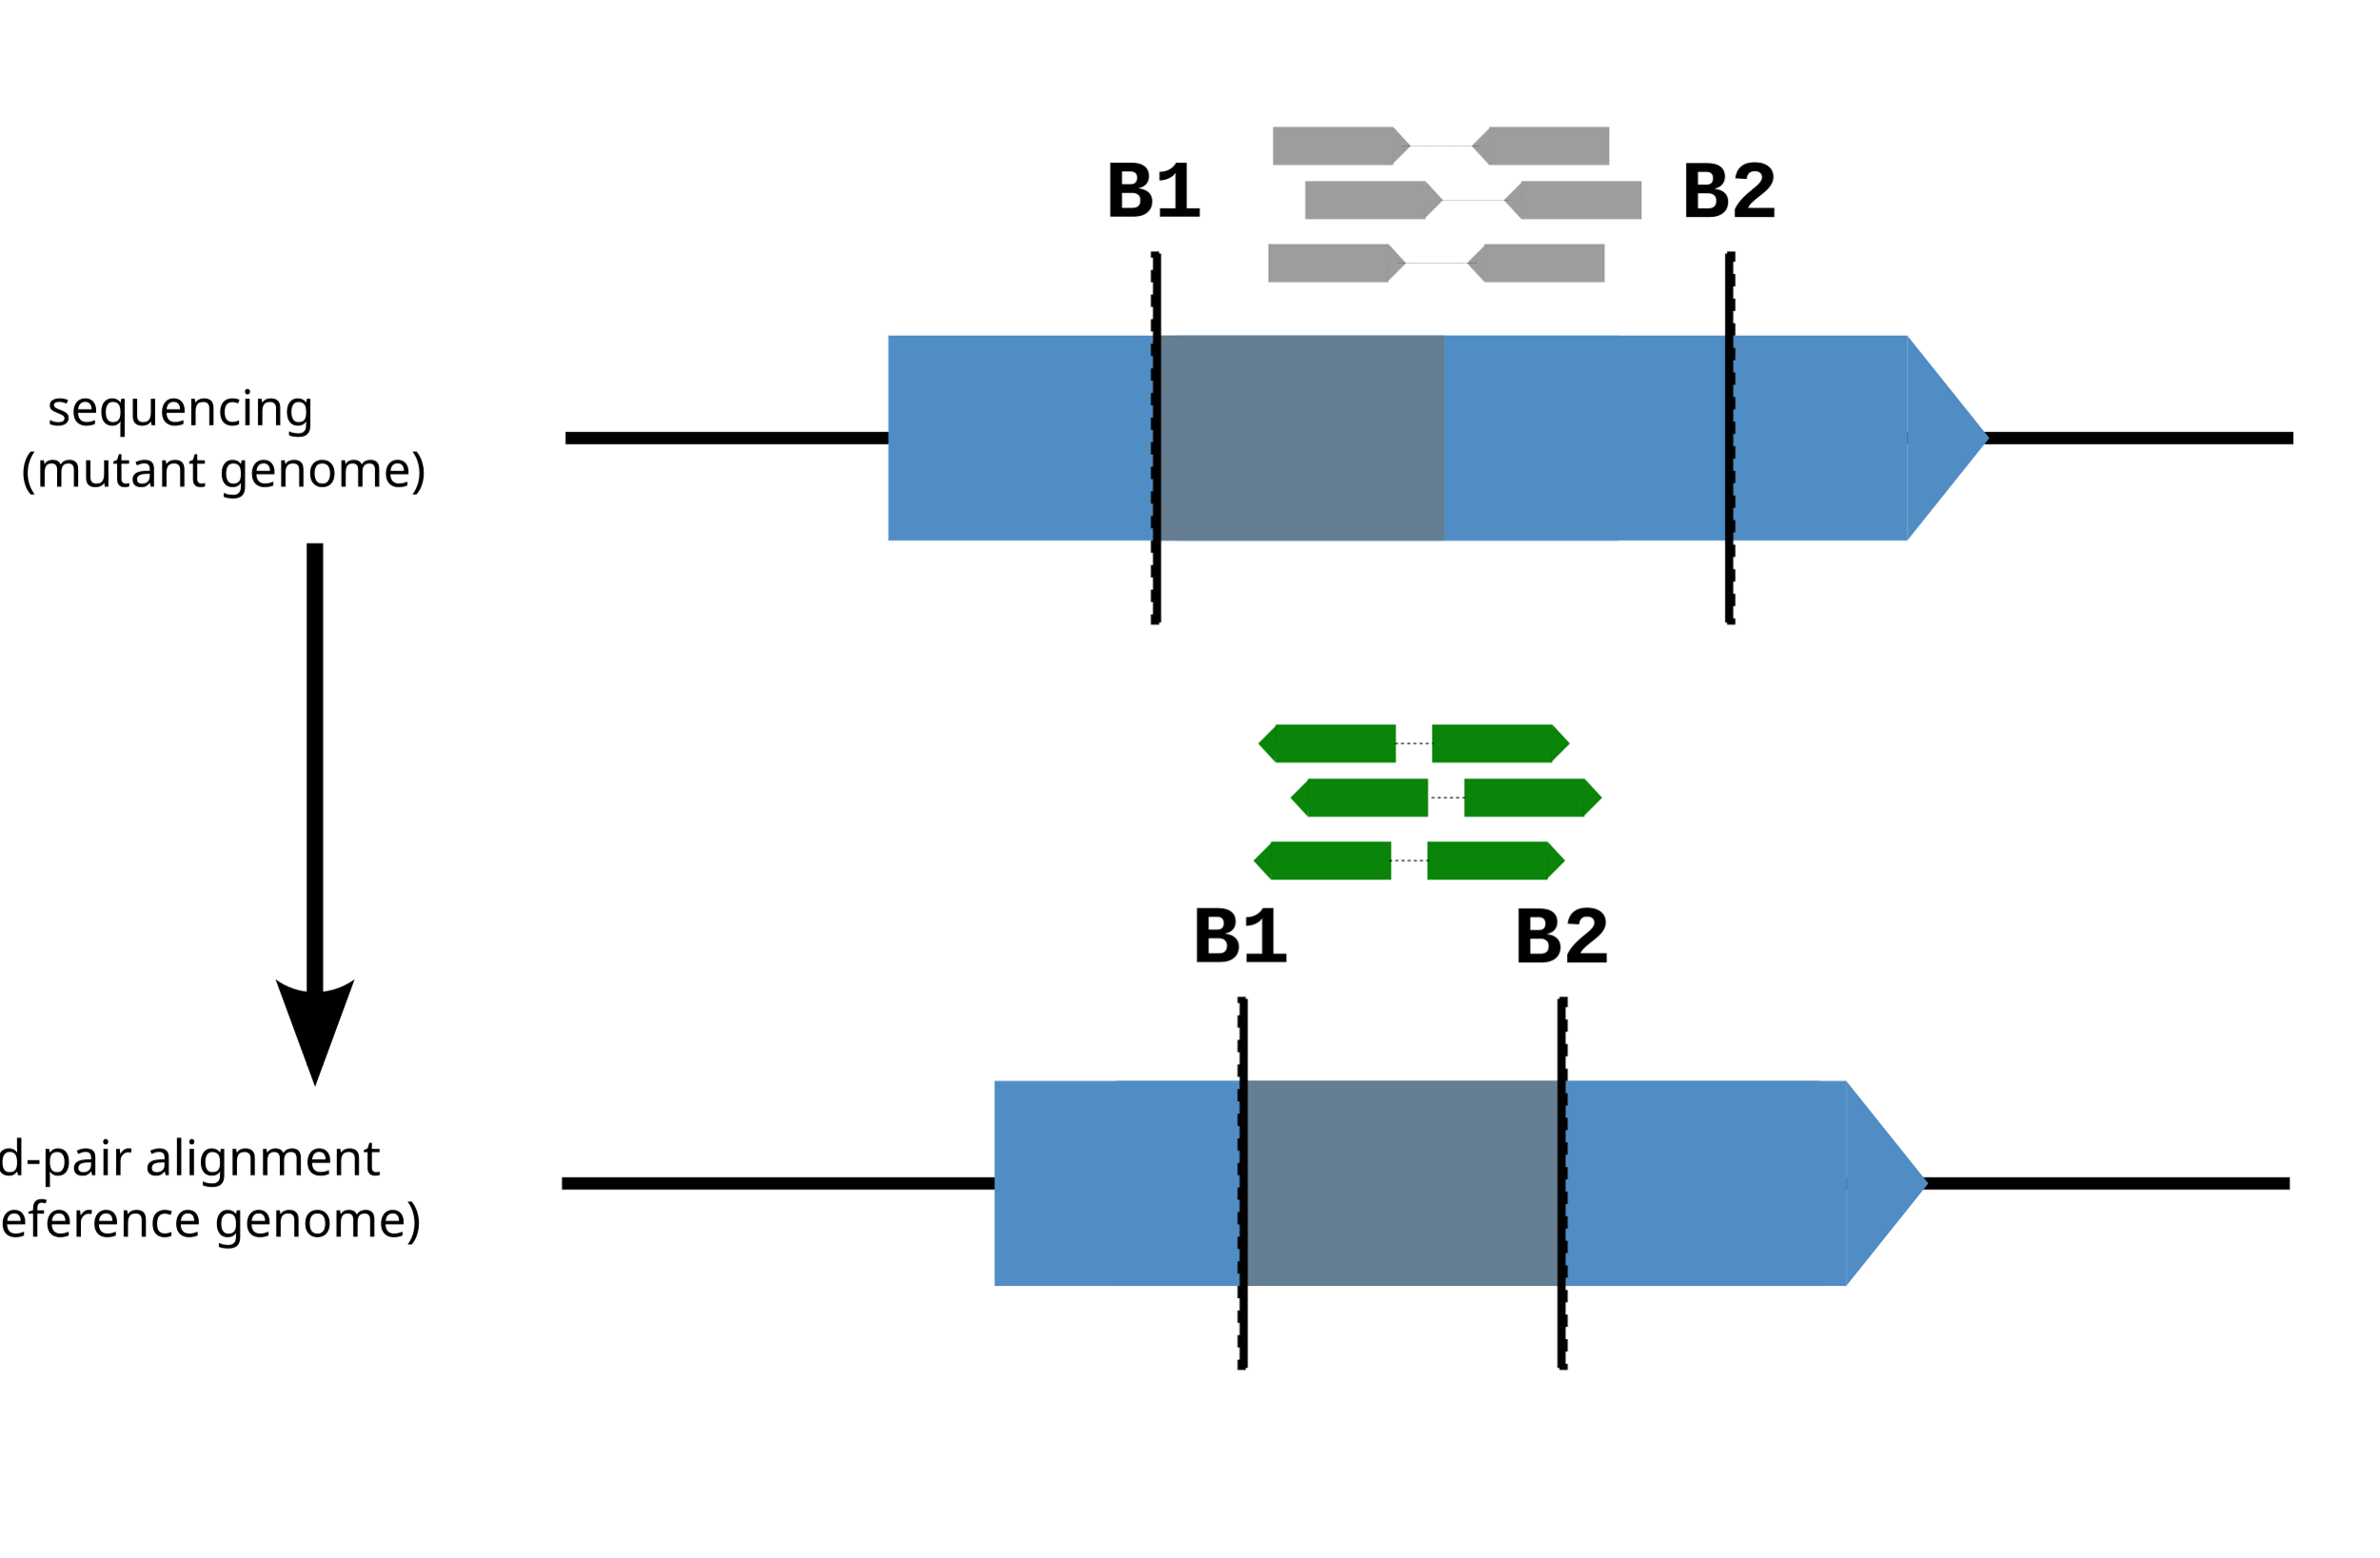
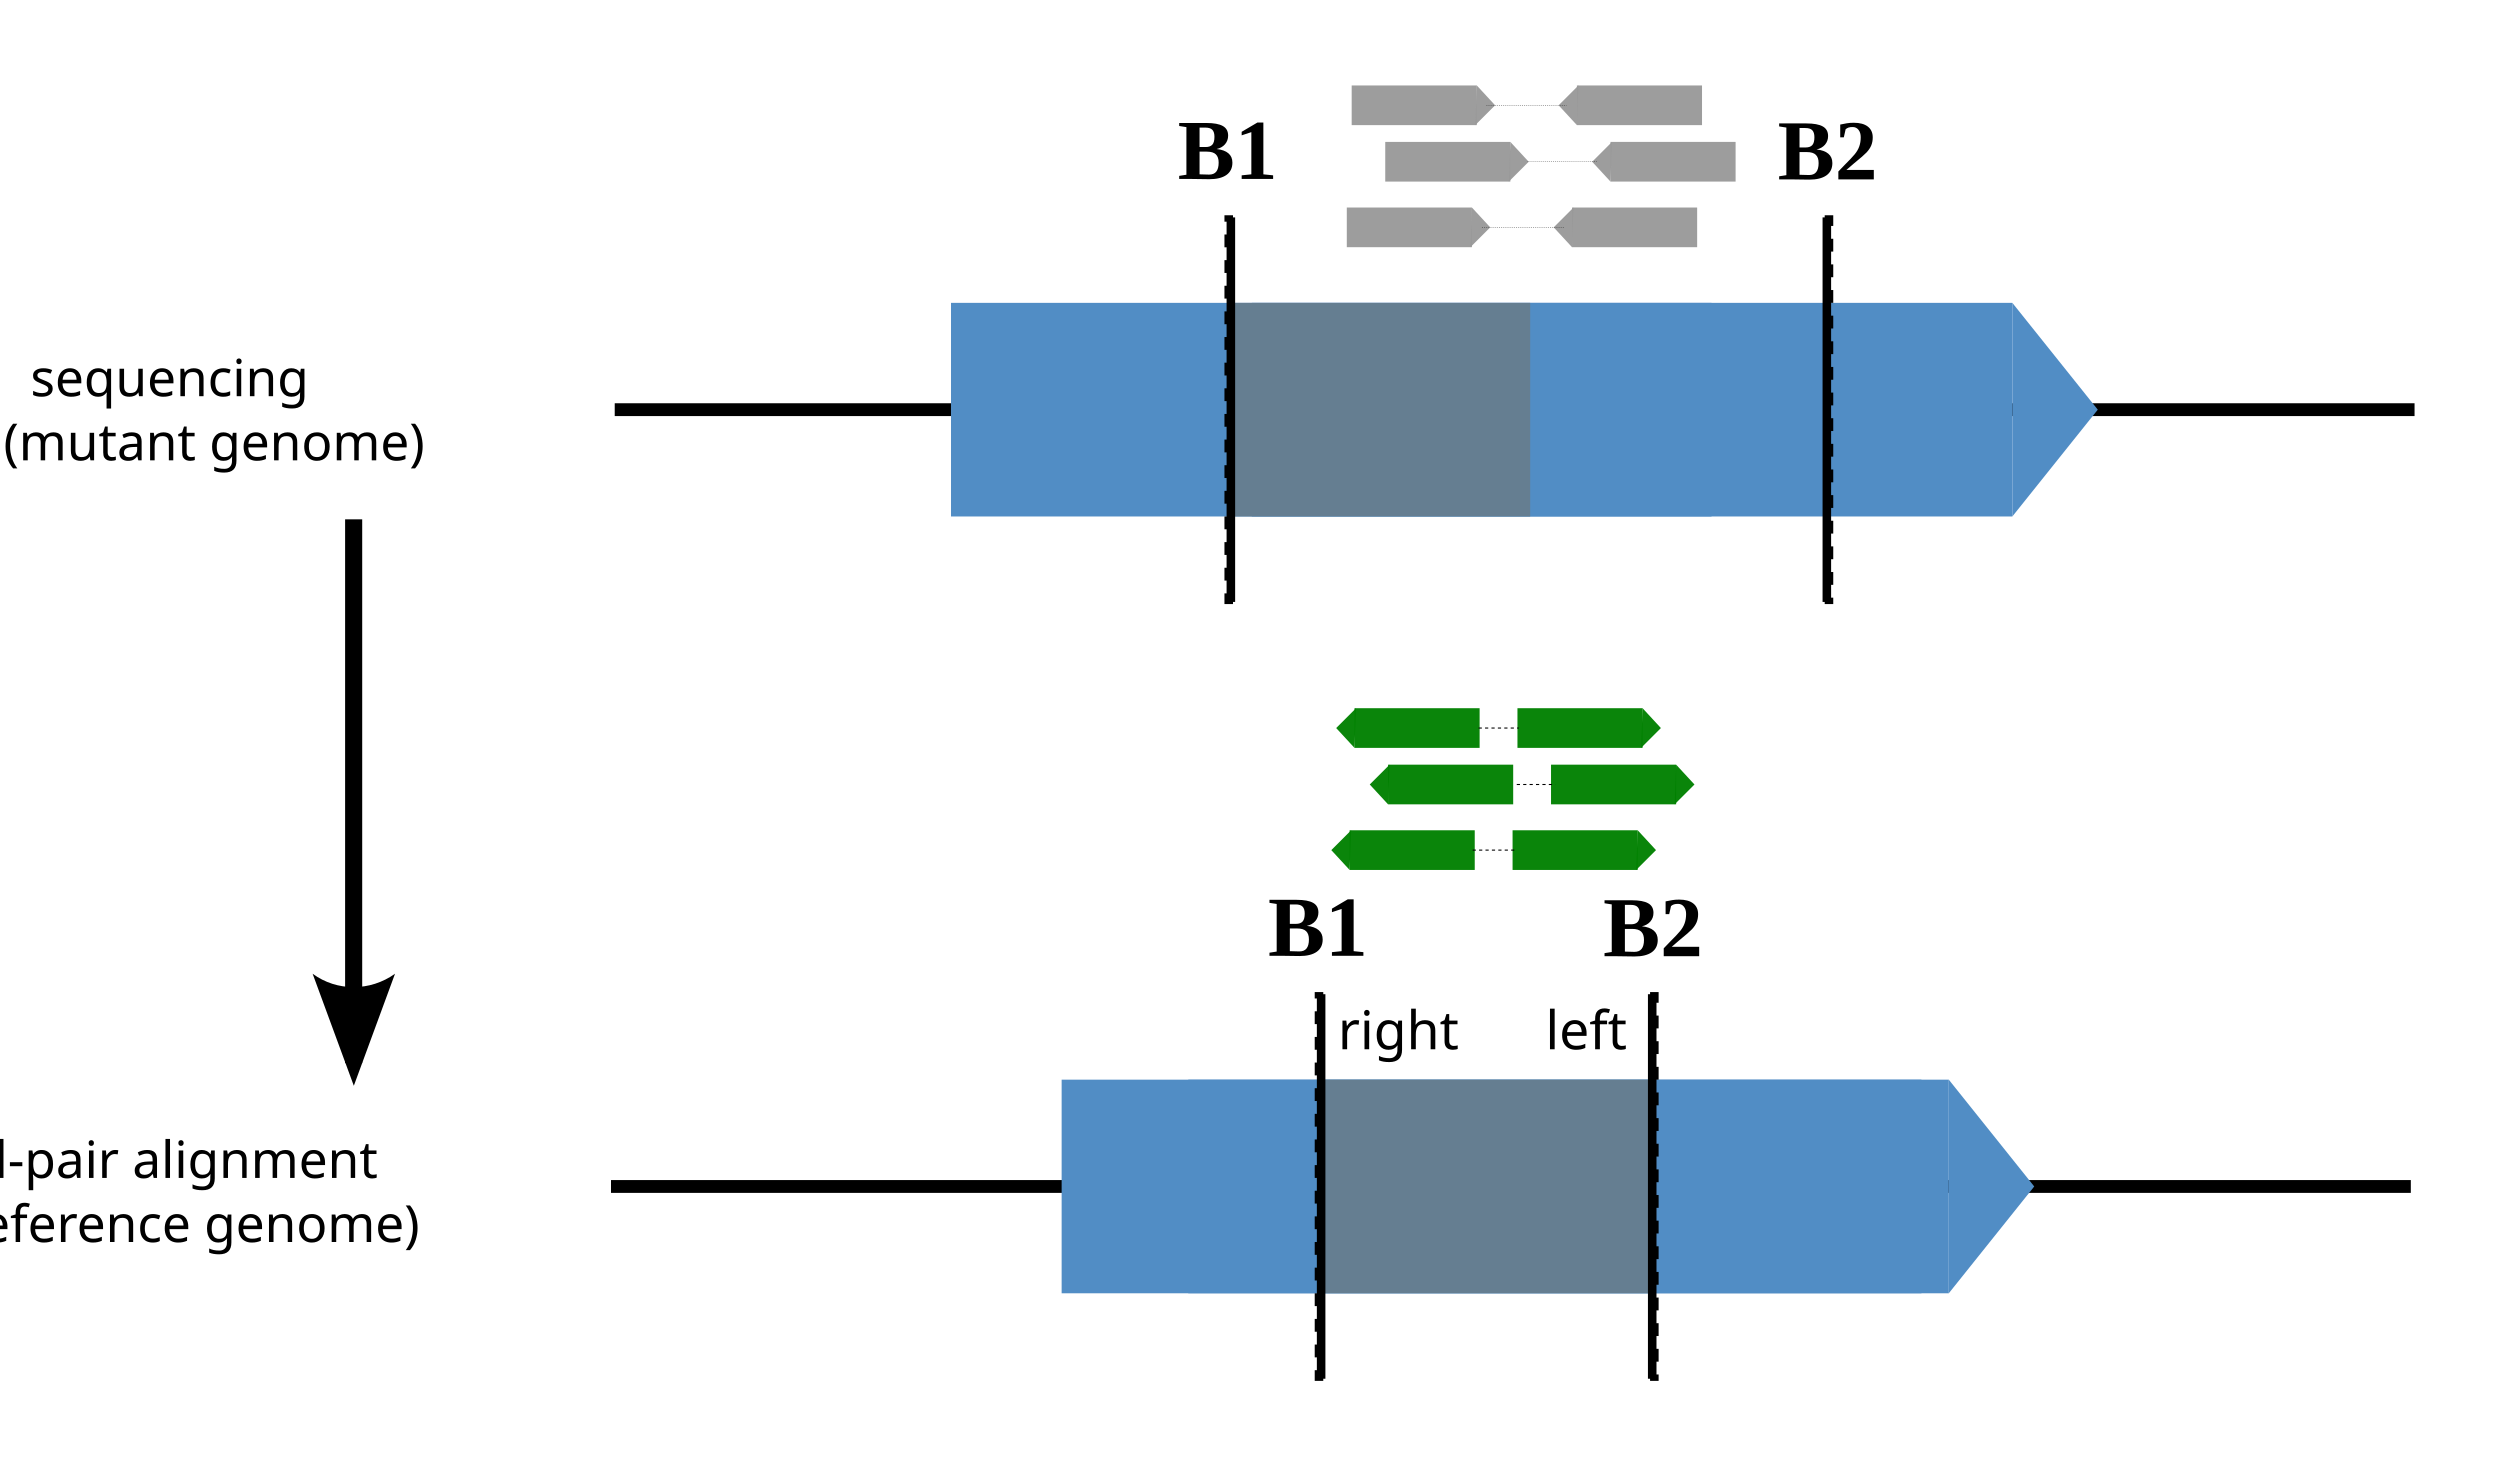
- <svg xmlns="http://www.w3.org/2000/svg" width="580" height="380" id="svg12545" version="1.1">
+ <svg xmlns="http://www.w3.org/2000/svg" width="585.132" height="343.197" id="svg12545" version="1.1">
  <defs id="defs12547">
-     <marker orient="auto" refY="0.0" refX="0.0" id="Arrow2Mend" style="overflow:visible;">
-       <path id="path14577" style="font-size:12.0;fill-rule:evenodd;stroke-width:0.625;stroke-linejoin:round;" d="M 8.719,4.034 L -2.207,0.016 L 8.719,-4.002 C 6.973,-1.63 6.983,1.616 8.719,4.034 z " transform="scale(0.6) rotate(180) translate(0,0)" />
+     <marker orient="auto" refY="0" refX="0" id="Arrow2Mend" style="overflow:visible">
+       <path id="path14577" style="font-size:12px;fill-rule:evenodd;stroke-width:0.625;stroke-linejoin:round" d="M 8.719,4.034 -2.207,0.016 8.719,-4.002 c -1.745,2.372 -1.735,5.617 -6e-7,8.035 z" transform="scale(-0.6,-0.6)" />
    </marker>
-     <marker orient="auto" refY="0.0" refX="0.0" id="Arrow2Lend" style="overflow:visible;">
-       <path id="path14571" style="font-size:12.0;fill-rule:evenodd;stroke-width:0.625;stroke-linejoin:round;" d="M 8.719,4.034 L -2.207,0.016 L 8.719,-4.002 C 6.973,-1.63 6.983,1.616 8.719,4.034 z " transform="scale(1.1) rotate(180) translate(1,0)" />
+     <marker orient="auto" refY="0" refX="0" id="Arrow2Lend" style="overflow:visible">
+       <path id="path14571" style="font-size:12px;fill-rule:evenodd;stroke-width:0.625;stroke-linejoin:round" d="M 8.719,4.034 -2.207,0.016 8.719,-4.002 c -1.745,2.372 -1.735,5.617 -6e-7,8.035 z" transform="matrix(-1.1,0,0,-1.1,-1.1,0)" />
    </marker>
  </defs>
-   <g id="layer1" transform="translate(-43.60548,-6.627683)">
-     <rect id="rect5199-3-4" y="111.972" x="181.481" width="421.254" height="3" class="scaffold" style="fill:#000000" />
-     <g id="g15559" transform="translate(0,0.6969691)">
-       <rect id="rect5203-7-8-2" y="87.775" x="330.595" width="178" height="50" style="fill:#518dc5" />
-       <polyline transform="translate(330.5954,87.77482)" id="polyline5205-0-0-9" points="178.0,0 198.0,25.0 178.0,50" style="fill:#518dc5" />
-     </g>
-     <text id="text5207-4" y="179.921" x="399.088" style="font-size:28px;font-weight:bold;text-anchor:middle;fill:#000000;font-family:'consolas, courier new, monospace'" class="label" />
-     <g id="g13489" style="fill:#008000" transform="matrix(-1,0,0,-1,481.3396,307.851)">
-       <rect y="86.648" x="98.571" height="9.286" width="29.286" id="rect12713" style="opacity:0.96;fill:#008000;fill-opacity:1;stroke:none" />
-       <path id="path12715" d="M 127.857,86.648 132.143,91.291 127.5,95.934" style="opacity:0.96;fill:#008000;stroke:none" />
-     </g>
-     <g transform="translate(293.0539,125.2694)" id="g13489-3" style="fill:#008000">
-       <rect y="86.648" x="98.571" height="9.286" width="29.286" id="rect12713-4" style="opacity:0.96;fill:#008000;fill-opacity:1;stroke:none" />
-       <path id="path12715-2" d="M 127.857,86.648 132.143,91.291 127.5,95.934" style="opacity:0.96;fill:#008000;stroke:none" />
-     </g>
-     <path style="fill:#008000;stroke:#000000;stroke-width:0.25;stroke-linecap:butt;stroke-linejoin:miter;stroke-miterlimit:4;stroke-opacity:1;stroke-dasharray:0.75, 0.75;stroke-dashoffset:0" d="M 382.284,216.56 392.112,216.56" id="path13602" />
-     <g id="g13489-2" style="fill:#008000" transform="matrix(-1,0,0,-1,490.3396,292.4938)">
-       <rect y="86.648" x="98.571" height="9.286" width="29.286" id="rect12713-8" style="opacity:0.96;fill:#008000;fill-opacity:1;stroke:none" />
-       <path id="path12715-8" d="M 127.857,86.648 132.143,91.291 127.5,95.934" style="opacity:0.96;fill:#008000;stroke:none" />
-     </g>
-     <g transform="translate(302.0539,109.9123)" id="g13489-3-8" style="fill:#008000">
-       <rect y="86.648" x="98.571" height="9.286" width="29.286" id="rect12713-4-1" style="opacity:0.96;fill:#008000;fill-opacity:1;stroke:none" />
-       <path id="path12715-2-2" d="M 127.857,86.648 132.143,91.291 127.5,95.934" style="opacity:0.96;fill:#008000;stroke:none" />
-     </g>
-     <path style="fill:#008000;stroke:#000000;stroke-width:0.25;stroke-linecap:butt;stroke-linejoin:miter;stroke-miterlimit:4;stroke-opacity:1;stroke-dasharray:0.75, 0.75;stroke-dashoffset:0" d="M 392.605,201.203 401.62,201.203" id="path13602-5" />
-     <g id="g15713" transform="matrix(-1,0,0,-1,720.2506,209.549)" style="fill:#008000">
-       <rect y="16.917" x="336.34" height="9.286" width="29.286" id="rect12713-0" style="opacity:0.96;fill:#008000;fill-opacity:1;stroke:none" />
-       <path id="path12715-4" d="M 365.625,16.917 369.911,21.56 365.268,26.203" style="opacity:0.96;fill:#008000;stroke:none" />
-     </g>
-     <g id="g15717" transform="matrix(-1,0,0,-1,839.1077,209.549)" style="fill:#008000">
-       <rect transform="scale(-1,-1)" y="-26.203" x="-446.34" height="9.286" width="29.286" id="rect12713-4-2" style="opacity:0.96;fill:#008000;fill-opacity:1;stroke:none" />
-       <path id="path12715-2-24" d="M 417.054,26.203 412.768,21.56 417.411,16.917" style="opacity:0.96;fill:#008000;stroke:none" />
-     </g>
-     <path style="fill:#008000;stroke:#000000;stroke-width:0.25;stroke-linecap:butt;stroke-linejoin:miter;stroke-miterlimit:4;stroke-opacity:1;stroke-dasharray:0.75, 0.75;stroke-dashoffset:0" d="M 383.682,187.989 393.087,187.989" id="path13602-7" />
-     <text xml:space="preserve" style="font-size:40px;font-style:normal;font-weight:normal;fill:#000000;fill-opacity:1;stroke:none;font-family:sans;-inkscape-font-specification:sans" x="124.107" y="110.323" id="text14338">
-       <tspan id="tspan14340" x="124.107" y="110.323" style="font-size:12px;text-align:center;text-anchor:middle">sequencing</tspan>
-       <tspan x="124.107" y="125.323" style="font-size:12px;text-align:center;text-anchor:middle" id="tspan14456">(mutant genome)</tspan>
-     </text>
-     <text xml:space="preserve" style="font-size:40px;font-style:normal;font-weight:normal;fill:#000000;fill-opacity:1;stroke:none;font-family:sans;-inkscape-font-specification:sans" x="116.741" y="293.291" id="text14338-5">
-       <tspan x="116.741" y="293.291" style="font-size:12px;text-align:center;text-anchor:middle" id="tspan14367">read-pair alignment</tspan>
-       <tspan x="116.741" y="308.291" style="font-size:12px;text-align:center;text-anchor:middle" id="tspan14460">(reference genome)</tspan>
-     </text>
-     <path style="fill:none;stroke:#000000;stroke-width:4;stroke-linecap:butt;stroke-linejoin:miter;stroke-opacity:1;marker-end:url(#Arrow2Mend);stroke-miterlimit:4;stroke-dasharray:none" d="M 76.772,132.513 76.772,259.792" id="path14545" transform="translate(43.60548,6.627683)" />
-     <rect style="fill:#518dc5" height="50" width="178" x="260.189" y="88.472" id="rect5203-7-8" />
-     <text class="label" style="font-size:20px;font-weight:bold;text-anchor:middle;fill:#000000;font-family:'consolas, courier new, monospace'" x="465.362" y="59.574" id="text5223-7-1-1">B2</text>
-     <text class="label" style="font-size:20px;font-weight:bold;text-anchor:middle;fill:#000000;font-family:'consolas, courier new, monospace'" x="324.94" y="59.472" id="text5223-7-5">B1</text>
-     <g id="g12649-7" transform="translate(70.21508,-58.04874)">
-       <rect id="rect5225-4-1-3" y="126.521" x="394.965" width="1" height="90" style="fill:none;stroke:#000000;stroke-dasharray:3, 3" />
-       <line id="line5227-1-3-0" y2="126.521" y1="216.521" x2="394.965" x1="394.965" style="stroke:#000000;stroke-width:2" />
-     </g>
-     <rect style="fill:#657e91" height="50" width="70" x="325.75" y="88.472" id="rect5203-7-8-5-0" />
-     <g id="g15700" transform="matrix(-1,0,0,-1,650.8786,226.9436)">
-       <rect id="rect5225-4-10" y="68.472" x="325.189" width="1" height="90" style="fill:none;stroke:#000000;stroke-dasharray:3, 3" />
-       <line id="line5227-1-6" y2="158.472" y1="68.472" x2="325.189" x1="325.189" style="stroke:#000000;stroke-width:2" />
-     </g>
-     <rect id="rect5199-3-4-8" y="293.786" x="180.608" width="421.254" height="3" class="scaffold" style="fill:#000000" />
-     <g id="g15559-7" transform="translate(-14.87312,182.5107)">
-       <rect id="rect5203-7-8-2-4" y="87.775" x="330.595" width="178" height="50" style="fill:#518dc5" />
-       <polyline transform="translate(330.5954,87.77482)" id="polyline5205-0-0-9-8" points="178.0,0 198.0,25.0 178.0,50" style="fill:#518dc5" />
-     </g>
-     <g id="g13489-4" style="fill:#999999" transform="translate(254.2522,-20.48822)">
-       <rect y="86.648" x="98.571" height="9.286" width="29.286" id="rect12713-6" style="opacity:0.96;fill:#999999;fill-opacity:1;stroke:none" />
-       <path id="path12715-7" d="M 127.857,86.648 132.143,91.291 127.5,95.934" style="opacity:0.96;fill:#999999;stroke:none" />
-     </g>
-     <g transform="matrix(-1,0,0,-1,533.395,162.0933)" id="g13489-3-81" style="fill:#999999">
-       <rect y="86.648" x="98.571" height="9.286" width="29.286" id="rect12713-4-15" style="opacity:0.96;fill:#999999;fill-opacity:1;stroke:none" />
-       <path id="path12715-2-1" d="M 127.857,86.648 132.143,91.291 127.5,95.934" style="opacity:0.96;fill:#999999;stroke:none" />
-     </g>
-     <path style="fill:none;stroke:#000000;stroke-width:0.083;stroke-linecap:butt;stroke-linejoin:miter;stroke-miterlimit:4;stroke-opacity:1;stroke-dasharray:0.249, 0.249;stroke-dashoffset:0" d="M 384.454,70.803 403.624,70.803" id="path13602-6" />
-     <g id="g13489-2-9" style="fill:#999999" transform="translate(263.2522,-35.84537)">
-       <rect y="86.648" x="98.571" height="9.286" width="29.286" id="rect12713-8-1" style="opacity:0.96;fill:#999999;fill-opacity:1;stroke:none" />
-       <path id="path12715-8-2" d="M 127.857,86.648 132.143,91.291 127.5,95.934" style="opacity:0.96;fill:#999999;stroke:none" />
-     </g>
-     <g transform="matrix(-1,0,0,-1,542.395,146.7361)" id="g13489-3-8-3" style="fill:#999999">
-       <rect y="86.648" x="98.571" height="9.286" width="29.286" id="rect12713-4-1-7" style="opacity:0.96;fill:#999999;fill-opacity:1;stroke:none" />
-       <path id="path12715-2-2-7" d="M 127.857,86.648 132.143,91.291 127.5,95.934" style="opacity:0.96;fill:#999999;stroke:none" />
-     </g>
-     <path style="fill:none;stroke:#000000;stroke-width:0.076;stroke-linecap:butt;stroke-linejoin:miter;stroke-miterlimit:4;stroke-opacity:1;stroke-dasharray:0.229, 0.229;stroke-dashoffset:0" d="M 395.133,55.445 411.346,55.445" id="path13602-5-7" />
-     <rect style="opacity:0.96;fill:#999999;fill-opacity:1;stroke:none" id="rect12713-0-8" width="29.286" height="9.286" x="353.966" y="37.588" />
-     <path style="opacity:0.96;fill:#999999;stroke:none" d="M 383.252,37.588 387.538,42.231 382.895,46.874" id="path12715-4-4" />
-     <rect style="opacity:0.96;fill:#999999;fill-opacity:1;stroke:none" id="rect12713-4-2-0" width="29.286" height="9.286" x="-435.966" y="-46.874" transform="scale(-1,-1)" />
-     <path style="opacity:0.96;fill:#999999;stroke:none" d="M 406.681,46.874 402.395,42.231 407.038,37.588" id="path12715-2-24-3" />
-     <path style="fill:none;stroke:#000000;stroke-width:0.082;stroke-linecap:butt;stroke-linejoin:miter;stroke-miterlimit:4;stroke-opacity:1;stroke-dasharray:0.245, 0.245;stroke-dashoffset:0" d="M 385.492,42.231 404.244,42.231" id="path13602-7-8" />
-     <rect style="fill:#518dc5" height="50" width="201.234" x="286.083" y="270.286" id="rect5203-7-8-7" />
-     <text class="label" style="font-size:20px;font-weight:bold;text-anchor:middle;fill:#000000;font-family:'consolas, courier new, monospace'" x="424.489" y="241.388" id="text5223-7-1-1-0">B2</text>
-     <text class="label" style="font-size:20px;font-weight:bold;text-anchor:middle;fill:#000000;font-family:'consolas, courier new, monospace'" x="346.067" y="241.286" id="text5223-7-5-7">B1</text>
-     <rect style="fill:#657e91" height="50" width="77.576" x="346.592" y="270.286" id="rect5203-7-8-5-7" />
-     <g id="g15704" transform="matrix(-1,0,0,-1,825.1145,590.5711)">
-       <g transform="matrix(-1,0,0,-1,795.7725,466.8061)" id="g12649-7-1">
-         <rect style="fill:none;stroke:#000000;stroke-dasharray:3, 3" height="90" width="1" x="394.965" y="126.521" id="rect5225-4-1-3-7" />
-         <line style="stroke:#000000;stroke-width:2" x1="394.965" x2="394.965" y1="216.521" y2="126.521" id="line5227-1-3-0-6" />
+   <g id="layer1" transform="translate(-37.60281,-17.58822)">
+     <text id="text5207-4" y="179.921" x="399.088" style="font-weight:bold;font-size:28px;text-anchor:middle;fill:#000000" class="label" />
+     <g id="g9328">
+       <rect style="fill:#000000" class="scaffold" height="3" width="421.254" x="181.481" y="111.972" id="rect5199-3-4" />
+       <g transform="translate(0,0.6969691)" id="g15559">
+         <rect style="fill:#518dc5" height="50" width="178" x="330.595" y="87.775" id="rect5203-7-8-2" />
+         <polyline style="fill:#518dc5" points="178.0,0 198.0,25.0 178.0,50" id="polyline5205-0-0-9" transform="translate(330.5954,87.77482)" />
+       </g>
+       <g transform="matrix(-1,0,0,-1,481.3396,307.851)" style="fill:#008000" id="g13489">
+         <rect style="opacity:0.96;fill:#008000;fill-opacity:1;stroke:none" id="rect12713" width="29.286" height="9.286" x="98.571" y="86.648" />
+         <path style="opacity:0.96;fill:#008000;stroke:none" d="m 127.857,86.648 4.286,4.643 L 127.5,95.934" id="path12715" />
+       </g>
+       <g style="fill:#008000" id="g13489-3" transform="translate(293.0539,125.2694)">
+         <rect style="opacity:0.96;fill:#008000;fill-opacity:1;stroke:none" id="rect12713-4" width="29.286" height="9.286" x="98.571" y="86.648" />
+         <path style="opacity:0.96;fill:#008000;stroke:none" d="m 127.857,86.648 4.286,4.643 L 127.5,95.934" id="path12715-2" />
+       </g>
+       <path id="path13602" d="m 382.284,216.56 9.829,0" style="fill:#008000;stroke:#000000;stroke-width:0.25;stroke-linecap:butt;stroke-linejoin:miter;stroke-miterlimit:4;stroke-dasharray:0.75, 0.75;stroke-dashoffset:0;stroke-opacity:1" />
+       <g transform="matrix(-1,0,0,-1,490.3396,292.4938)" style="fill:#008000" id="g13489-2">
+         <rect style="opacity:0.96;fill:#008000;fill-opacity:1;stroke:none" id="rect12713-8" width="29.286" height="9.286" x="98.571" y="86.648" />
+         <path style="opacity:0.96;fill:#008000;stroke:none" d="m 127.857,86.648 4.286,4.643 L 127.5,95.934" id="path12715-8" />
+       </g>
+       <g style="fill:#008000" id="g13489-3-8" transform="translate(302.0539,109.9123)">
+         <rect style="opacity:0.96;fill:#008000;fill-opacity:1;stroke:none" id="rect12713-4-1" width="29.286" height="9.286" x="98.571" y="86.648" />
+         <path style="opacity:0.96;fill:#008000;stroke:none" d="m 127.857,86.648 4.286,4.643 L 127.5,95.934" id="path12715-2-2" />
+       </g>
+       <path id="path13602-5" d="m 392.605,201.203 9.014,0" style="fill:#008000;stroke:#000000;stroke-width:0.25;stroke-linecap:butt;stroke-linejoin:miter;stroke-miterlimit:4;stroke-dasharray:0.75, 0.75;stroke-dashoffset:0;stroke-opacity:1" />
+       <g style="fill:#008000" transform="matrix(-1,0,0,-1,720.2506,209.549)" id="g15713">
+         <rect style="opacity:0.96;fill:#008000;fill-opacity:1;stroke:none" id="rect12713-0" width="29.286" height="9.286" x="336.34" y="16.917" />
+         <path style="opacity:0.96;fill:#008000;stroke:none" d="m 365.625,16.917 4.286,4.643 -4.643,4.643" id="path12715-4" />
+       </g>
+       <g style="fill:#008000" transform="matrix(-1,0,0,-1,839.1077,209.549)" id="g15717">
+         <rect style="opacity:0.96;fill:#008000;fill-opacity:1;stroke:none" id="rect12713-4-2" width="29.286" height="9.286" x="-446.34" y="-26.203" transform="scale(-1,-1)" />
+         <path style="opacity:0.96;fill:#008000;stroke:none" d="m 417.054,26.203 -4.286,-4.643 4.643,-4.643" id="path12715-2-24" />
+       </g>
+       <path id="path13602-7" d="m 383.682,187.989 9.405,0" style="fill:#008000;stroke:#000000;stroke-width:0.25;stroke-linecap:butt;stroke-linejoin:miter;stroke-miterlimit:4;stroke-dasharray:0.75, 0.75;stroke-dashoffset:0;stroke-opacity:1" />
+       <text id="text14338" y="110.323" x="124.107" style="font-style:normal;font-weight:normal;font-size:40px;font-family:sans;-inkscape-font-specification:sans;fill:#000000;fill-opacity:1;stroke:none" xml:space="preserve">
+         <tspan style="font-size:12px;text-align:center;text-anchor:middle" y="110.323" x="124.107" id="tspan14340">sequencing</tspan>
+         <tspan id="tspan14456" style="font-size:12px;text-align:center;text-anchor:middle" y="125.323" x="124.107">(mutant genome)</tspan>
+       </text>
+       <text id="text14338-5" y="293.291" x="116.741" style="font-style:normal;font-weight:normal;font-size:40px;font-family:sans;-inkscape-font-specification:sans;fill:#000000;fill-opacity:1;stroke:none" xml:space="preserve">
+         <tspan id="tspan14367" style="font-size:12px;text-align:center;text-anchor:middle" y="293.291" x="116.741">read-pair alignment</tspan>
+         <tspan id="tspan14460" style="font-size:12px;text-align:center;text-anchor:middle" y="308.291" x="116.741">(reference genome)</tspan>
+       </text>
+       <path transform="translate(43.60548,6.627683)" id="path14545" d="m 76.772,132.513 0,127.279" style="fill:none;stroke:#000000;stroke-width:4;stroke-linecap:butt;stroke-linejoin:miter;stroke-miterlimit:4;stroke-dasharray:none;stroke-opacity:1;marker-end:url(#Arrow2Mend)" />
+       <rect id="rect5203-7-8" y="88.472" x="260.189" width="178" height="50" style="fill:#518dc5" />
+       <text id="text5223-7-1-1" y="59.574" x="465.362" style="font-weight:bold;font-size:20px;text-anchor:middle;fill:#000000" class="label">B2</text>
+       <text id="text5223-7-5" y="59.472" x="324.94" style="font-weight:bold;font-size:20px;text-anchor:middle;fill:#000000" class="label">B1</text>
+       <g transform="translate(70.21508,-58.04874)" id="g12649-7">
+         <rect style="fill:none;stroke:#000000;stroke-dasharray:3, 3" height="90" width="1" x="394.965" y="126.521" id="rect5225-4-1-3" />
+         <line style="stroke:#000000;stroke-width:2" x1="394.965" x2="394.965" y1="216.521" y2="126.521" id="line5227-1-3-0" />
+       </g>
+       <rect id="rect5203-7-8-5-0" y="88.472" x="325.75" width="70" height="50" style="fill:#657e91" />
+       <g transform="matrix(-1,0,0,-1,650.8786,226.9436)" id="g15700">
+         <rect style="fill:none;stroke:#000000;stroke-dasharray:3, 3" height="90" width="1" x="325.189" y="68.472" id="rect5225-4-10" />
+         <line style="stroke:#000000;stroke-width:2" x1="325.189" x2="325.189" y1="68.472" y2="158.472" id="line5227-1-6" />
+       </g>
+       <rect style="fill:#000000" class="scaffold" height="3" width="421.254" x="180.608" y="293.786" id="rect5199-3-4-8" />
+       <g transform="translate(-14.87312,182.5107)" id="g15559-7">
+         <rect style="fill:#518dc5" height="50" width="178" x="330.595" y="87.775" id="rect5203-7-8-2-4" />
+         <polyline style="fill:#518dc5" points="178.0,0 198.0,25.0 178.0,50" id="polyline5205-0-0-9-8" transform="translate(330.5954,87.77482)" />
+       </g>
+       <g transform="translate(254.2522,-20.48822)" style="fill:#999999" id="g13489-4">
+         <rect style="opacity:0.96;fill:#999999;fill-opacity:1;stroke:none" id="rect12713-6" width="29.286" height="9.286" x="98.571" y="86.648" />
+         <path style="opacity:0.96;fill:#999999;stroke:none" d="m 127.857,86.648 4.286,4.643 L 127.5,95.934" id="path12715-7" />
+       </g>
+       <g style="fill:#999999" id="g13489-3-81" transform="matrix(-1,0,0,-1,533.395,162.0933)">
+         <rect style="opacity:0.96;fill:#999999;fill-opacity:1;stroke:none" id="rect12713-4-15" width="29.286" height="9.286" x="98.571" y="86.648" />
+         <path style="opacity:0.96;fill:#999999;stroke:none" d="m 127.857,86.648 4.286,4.643 L 127.5,95.934" id="path12715-2-1" />
+       </g>
+       <path id="path13602-6" d="m 384.454,70.803 19.17,0" style="fill:none;stroke:#000000;stroke-width:0.083;stroke-linecap:butt;stroke-linejoin:miter;stroke-miterlimit:4;stroke-dasharray:0.249, 0.249;stroke-dashoffset:0;stroke-opacity:1" />
+       <g transform="translate(263.2522,-35.84537)" style="fill:#999999" id="g13489-2-9">
+         <rect style="opacity:0.96;fill:#999999;fill-opacity:1;stroke:none" id="rect12713-8-1" width="29.286" height="9.286" x="98.571" y="86.648" />
+         <path style="opacity:0.96;fill:#999999;stroke:none" d="m 127.857,86.648 4.286,4.643 L 127.5,95.934" id="path12715-8-2" />
+       </g>
+       <g style="fill:#999999" id="g13489-3-8-3" transform="matrix(-1,0,0,-1,542.395,146.7361)">
+         <rect style="opacity:0.96;fill:#999999;fill-opacity:1;stroke:none" id="rect12713-4-1-7" width="29.286" height="9.286" x="98.571" y="86.648" />
+         <path style="opacity:0.96;fill:#999999;stroke:none" d="m 127.857,86.648 4.286,4.643 L 127.5,95.934" id="path12715-2-2-7" />
+       </g>
+       <path id="path13602-5-7" d="m 395.133,55.445 16.213,0" style="fill:none;stroke:#000000;stroke-width:0.076;stroke-linecap:butt;stroke-linejoin:miter;stroke-miterlimit:4;stroke-dasharray:0.229, 0.229;stroke-dashoffset:0;stroke-opacity:1" />
+       <rect y="37.588" x="353.966" height="9.286" width="29.286" id="rect12713-0-8" style="opacity:0.96;fill:#999999;fill-opacity:1;stroke:none" />
+       <path id="path12715-4-4" d="m 383.252,37.588 4.286,4.643 -4.643,4.643" style="opacity:0.96;fill:#999999;stroke:none" />
+       <rect transform="scale(-1,-1)" y="-46.874" x="-435.966" height="9.286" width="29.286" id="rect12713-4-2-0" style="opacity:0.96;fill:#999999;fill-opacity:1;stroke:none" />
+       <path id="path12715-2-24-3" d="m 406.681,46.874 -4.286,-4.643 4.643,-4.643" style="opacity:0.96;fill:#999999;stroke:none" />
+       <path id="path13602-7-8" d="m 385.492,42.231 18.752,0" style="fill:none;stroke:#000000;stroke-width:0.082;stroke-linecap:butt;stroke-linejoin:miter;stroke-miterlimit:4;stroke-dasharray:0.245, 0.245;stroke-dashoffset:0;stroke-opacity:1" />
+       <rect id="rect5203-7-8-7" y="270.286" x="286.083" width="201.234" height="50" style="fill:#518dc5" />
+       <text id="text5223-7-1-1-0" y="241.388" x="424.489" style="font-weight:bold;font-size:20px;text-anchor:middle;fill:#000000" class="label">B2</text>
+       <text id="text5223-7-5-7" y="241.286" x="346.067" style="font-weight:bold;font-size:20px;text-anchor:middle;fill:#000000" class="label">B1</text>
+       <rect id="rect5203-7-8-5-7" y="270.286" x="346.592" width="77.576" height="50" style="fill:#657e91" />
+       <g transform="matrix(-1,0,0,-1,825.1145,590.5711)" id="g15704">
+         <g id="g12649-7-1" transform="matrix(-1,0,0,-1,795.7725,466.8061)">
+           <rect id="rect5225-4-1-3-7" y="126.521" x="394.965" width="1" height="90" style="fill:none;stroke:#000000;stroke-dasharray:3, 3" />
+           <line id="line5227-1-3-0-6" y2="126.521" y1="216.521" x2="394.965" x1="394.965" style="stroke:#000000;stroke-width:2" />
+         </g>
+       </g>
+       <g transform="matrix(-1,0,0,-1,669.1323,590.5711)" id="g15709">
+         <rect style="fill:none;stroke:#000000;stroke-dasharray:3, 3" height="90" width="1" x="322.316" y="250.286" id="rect5225-4-10-7" />
+         <line style="stroke:#000000;stroke-width:2" x1="322.316" x2="322.316" y1="250.286" y2="340.286" id="line5227-1-6-7" />
      </g>
    </g>
-     <g id="g15709" transform="matrix(-1,0,0,-1,669.1323,590.5711)">
-       <rect id="rect5225-4-10-7" y="250.286" x="322.316" width="1" height="90" style="fill:none;stroke:#000000;stroke-dasharray:3, 3" />
-       <line id="line5227-1-6-7" y2="340.286" y1="250.286" x2="322.316" x1="322.316" style="stroke:#000000;stroke-width:2" />
-     </g>
+     <text xml:space="preserve" style="font-style:normal;font-weight:normal;font-size:17.5px;line-height:125%;font-family:sans-serif;letter-spacing:0px;word-spacing:0px;fill:#000000;fill-opacity:1;stroke:none;stroke-width:1px;stroke-linecap:butt;stroke-linejoin:miter;stroke-opacity:1" x="350.746" y="263.17" id="text3438">
+       <tspan id="tspan3440" x="350.746" y="263.17" style="font-size:12.5px">right</tspan>
+     </text>
+     <text xml:space="preserve" style="font-style:normal;font-weight:normal;font-size:17.5px;line-height:125%;font-family:sans-serif;letter-spacing:0px;word-spacing:0px;fill:#000000;fill-opacity:1;stroke:none;stroke-width:1px;stroke-linecap:butt;stroke-linejoin:miter;stroke-opacity:1" x="399.317" y="263.17" id="text3438-2">
+       <tspan id="tspan3440-9" x="399.317" y="263.17" style="font-size:12.5px">left</tspan>
+     </text>
  </g>
</svg>
